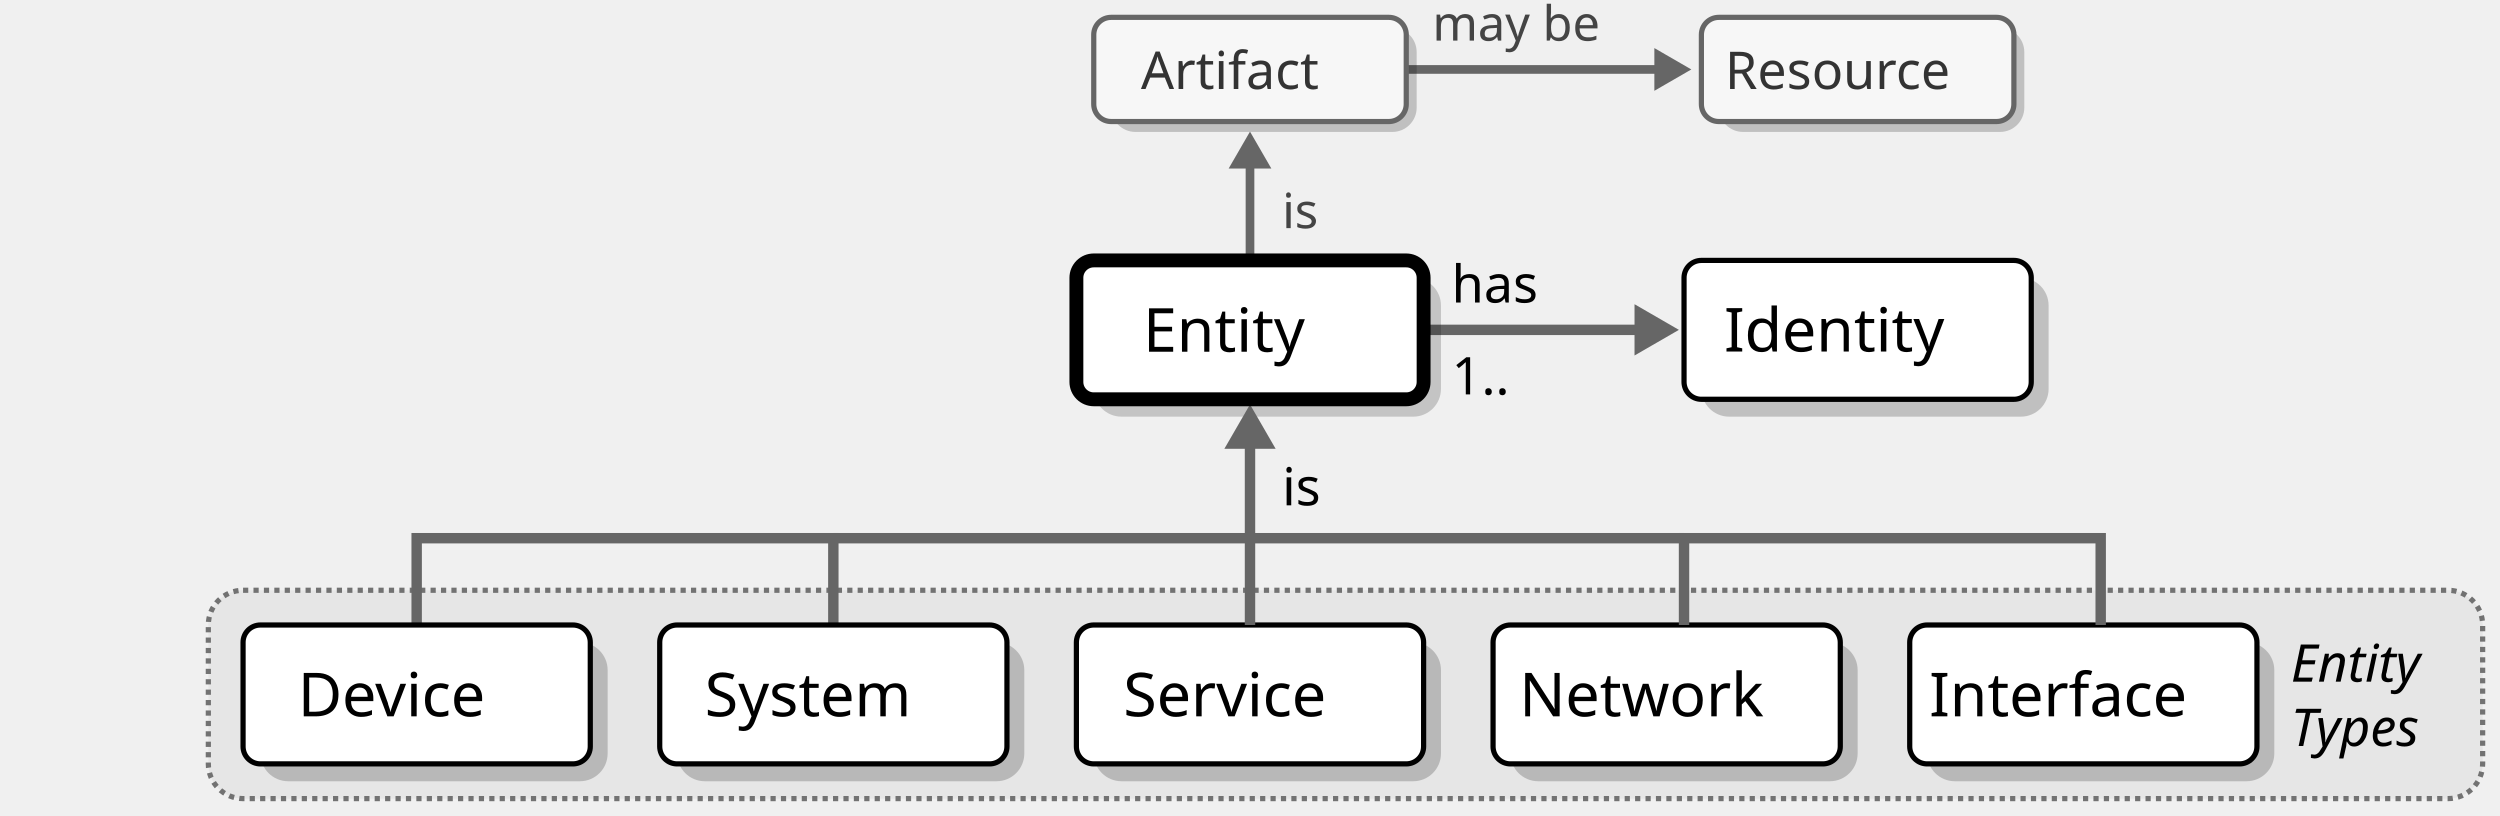
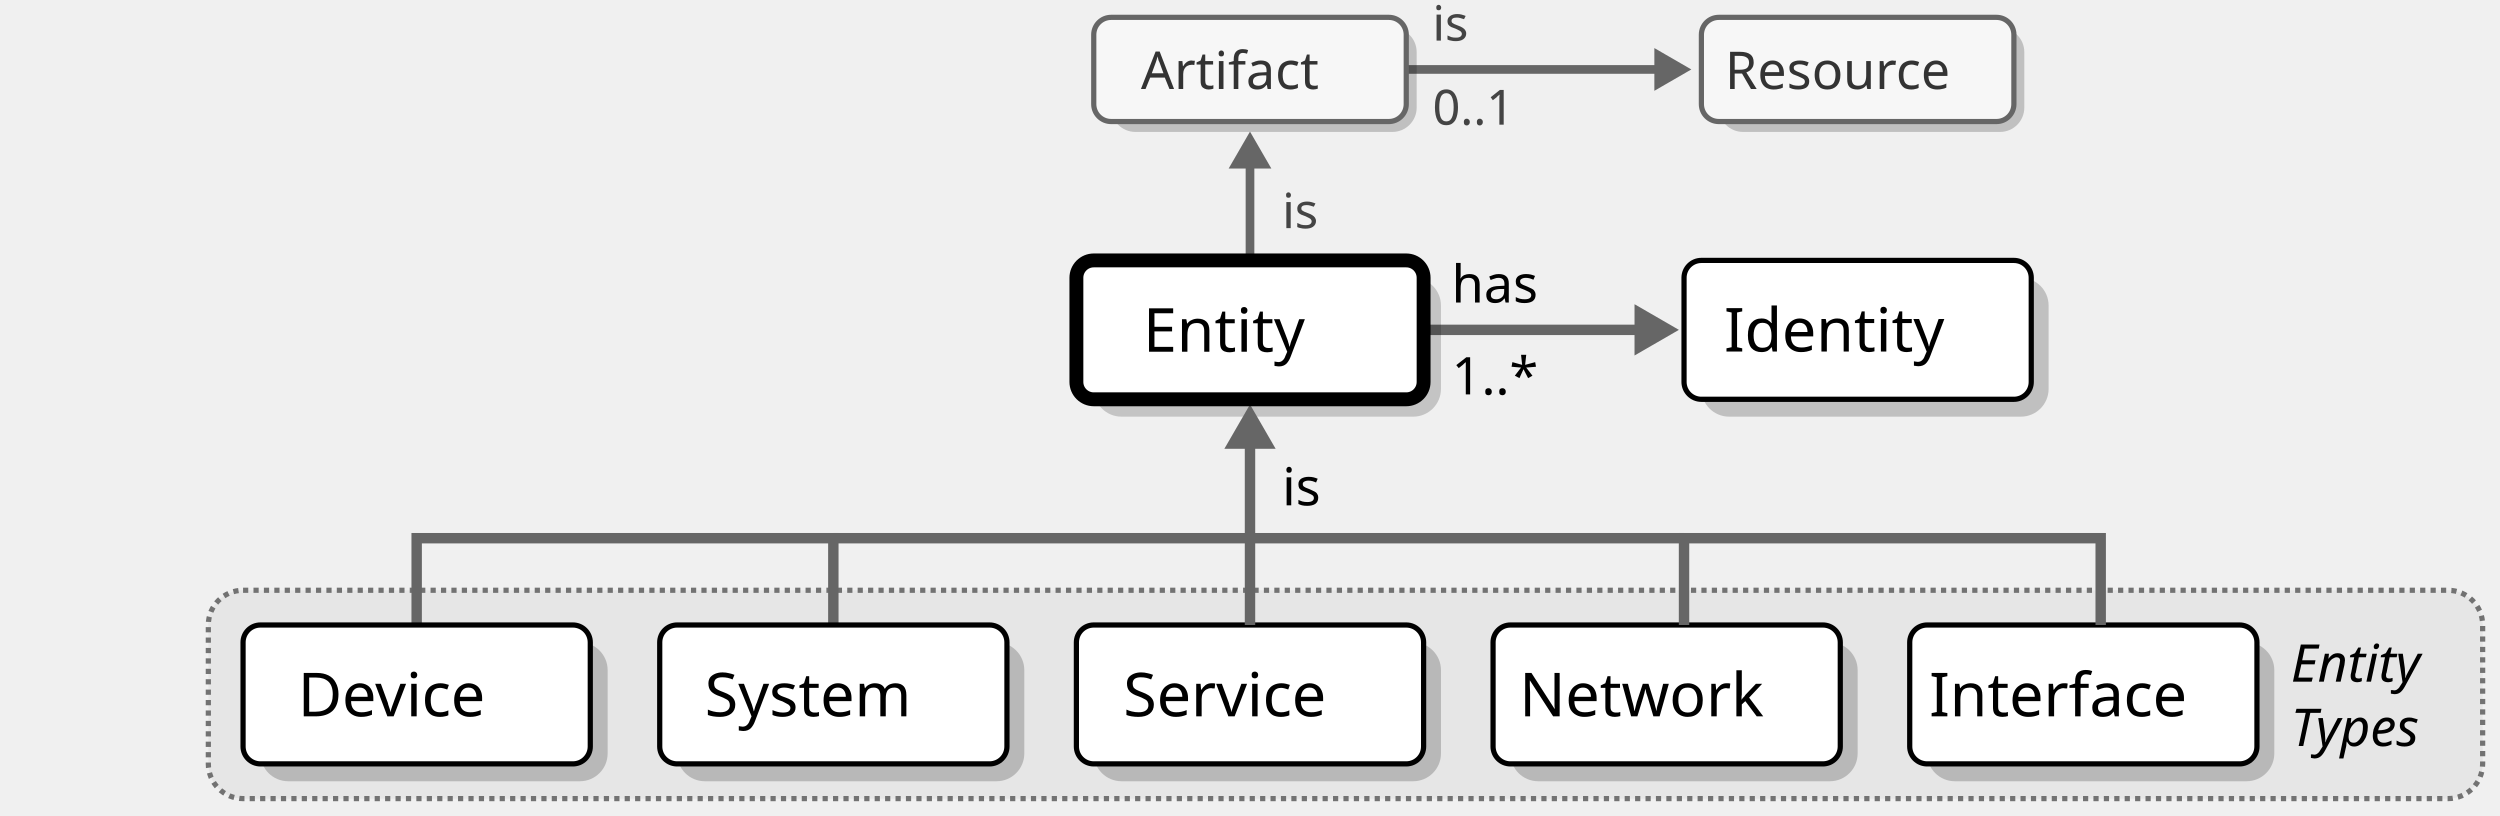
<svg xmlns="http://www.w3.org/2000/svg" xmlns:xlink="http://www.w3.org/1999/xlink" width="144mm" height="47mm" version="1.1" viewBox="0 0 144 47" id="svg926">
  <defs id="defs827">
    <marker id="b" overflow="visible" orient="auto">
      <path transform="scale(0.4)" d="M 5.77,0 -2.88,5 V -5 Z" fill="context-stroke" fill-rule="evenodd" stroke="context-stroke" stroke-width="1pt" id="path824" />
    </marker>
  </defs>
  <rect id="rect1309" x="12" y="34" width="131" height="12" rx="2" fill="none" opacity="0.913" stroke="#000000" stroke-linejoin="round" stroke-width="0.333" style="fill:#e5e5e5;fill-opacity:1;stroke:#666666;stroke-width:0.3;stroke-miterlimit:4;stroke-dasharray:0.3, 0.3;stroke-dashoffset:0;stroke-opacity:1" />
  <path d="m 81,4 h 15" marker-end="url(#b)" id="path829" style="fill:none;stroke:#666666;stroke-width:0.5;stroke-miterlimit:4;stroke-dasharray:none;stroke-opacity:1" />
  <use x="0" y="0" xlink:href="#g2499" id="use2581" transform="translate(-35)" width="100%" height="100%" />
  <g id="g2499" transform="translate(1.000088)">
    <rect id="rect2153" x="98" y="1.6" width="17.6" height="6" rx="1.4" fill="none" opacity="0.913" stroke="#000000" stroke-linejoin="round" stroke-width="0.333" style="opacity:1;fill:#000000;fill-opacity:0.2;stroke:none;stroke-width:0.297;stroke-miterlimit:4;stroke-dasharray:none;stroke-opacity:1" />
    <rect id="rect3080" x="97" y="1" width="18" height="6" rx="1" fill="none" opacity="0.913" stroke="#000000" stroke-linejoin="round" stroke-width="0.333" style="opacity:1;fill:#f7f7f7;fill-opacity:1;stroke:#666666;stroke-width:0.3;stroke-miterlimit:4;stroke-dasharray:none;stroke-opacity:1" />
  </g>
  <text x="73.86" y="29.105" font-family="sans-serif" font-size="3px" stroke-width="0.265" style="line-height:1.25" xml:space="preserve" id="text916">
    <tspan x="73.86" y="29.105" stroke-width="0.265" id="tspan914">is</tspan>
  </text>
  <path style="fill:none;stroke:#666666;stroke-width:0.6;stroke-linecap:butt;stroke-linejoin:miter;stroke-miterlimit:4;stroke-dasharray:none;stroke-opacity:1" d="m 24,36 v -5 h 24 v 5" id="path2706" />
  <path style="fill:none;stroke:#666666;stroke-width:0.6;stroke-linecap:butt;stroke-linejoin:miter;stroke-miterlimit:4;stroke-dasharray:none;stroke-opacity:1" d="M 48,31 H 97" id="use3744" />
  <path d="M 82,19 H 95" fill="none" marker-end="url(#b)" stroke="#666666" stroke-width=".667" id="path888" style="stroke-width:0.6;stroke-miterlimit:4;stroke-dasharray:none" />
  <rect id="rect879-3" x="63" y="16" width="20" height="8" rx="1.6" fill="none" opacity="0.913" stroke="#000000" stroke-linejoin="round" stroke-width="0.333" style="fill:#000000;fill-opacity:0.2;stroke:none;stroke-width:0.3;stroke-miterlimit:4;stroke-dasharray:none" />
  <use x="0" y="0" xlink:href="#g1309" id="use1799" transform="translate(13,21)" width="100%" height="100%" />
  <use x="0" y="0" xlink:href="#g1309" id="use1797" transform="translate(-11,21)" width="100%" height="100%" />
  <use x="0" y="0" xlink:href="#g1309" id="use1795" transform="translate(-35,21)" width="100%" height="100%" />
  <use x="0" y="0" xlink:href="#g1309" id="use1793" transform="translate(-59,21)" width="100%" height="100%" />
  <use x="0" y="0" xlink:href="#g1309" id="use1791" transform="translate(-83,21)" width="100%" height="100%" />
  <path d="m 72,36 v -11" marker-end="url(#b)" id="path831" style="fill:none;stroke:#666666;stroke-width:0.6;stroke-miterlimit:4;stroke-dasharray:none" />
  <path d="M 72,15 V 9" marker-end="url(#b)" id="path841" style="fill:none;stroke:#666666;stroke-width:0.5;stroke-miterlimit:4;stroke-dasharray:none;stroke-opacity:1" />
  <text x="72.015" y="5.124" style="font-size:3px;line-height:1.25;font-family:sans-serif;stroke-width:0.265" xml:space="preserve" id="text847">
    <tspan x="72.015" y="5.124" font-size="3.5px" stroke-width="0.265" text-align="center" text-anchor="middle" id="tspan845" style="font-size:3px;fill:#333333;fill-opacity:1">Artifact</tspan>
  </text>
  <text x="107.015" y="5.124" style="font-size:3px;line-height:1.25;font-family:sans-serif;fill:#333333;fill-opacity:1;stroke-width:0.265" xml:space="preserve" id="text851">
    <tspan x="107.015" y="5.124" font-size="3.5px" stroke-width="0.265" text-align="center" text-anchor="middle" id="tspan849" style="font-size:3px;fill:#333333;fill-opacity:1">Resource</tspan>
  </text>
  <rect x="62" y="15" width="20" height="8" rx="1" fill="none" opacity=".913" stroke="#000000" stroke-linejoin="round" stroke-width=".667" id="rect924" style="opacity:1;fill:#ffffff;fill-opacity:1;stroke-width:0.8;stroke-miterlimit:4;stroke-dasharray:none" />
  <text x="71.866" y="20.262" style="font-size:3.5px;line-height:1.25;font-family:sans-serif;stroke-width:0.265" xml:space="preserve" id="text855">
    <tspan x="71.866" y="20.262" font-size="3.5px" stroke-width="0.265" text-align="center" text-anchor="middle" id="tspan853">Entity</tspan>
  </text>
  <g id="g1309" transform="translate(1.000088)">
    <rect id="rect879" x="97" y="16" width="20" height="8" rx="1.6" fill="none" opacity="0.913" stroke="#000000" stroke-linejoin="round" stroke-width="0.333" style="opacity:1;fill:#000000;fill-opacity:0.2;stroke:none;stroke-width:0.3;stroke-miterlimit:4;stroke-dasharray:none" />
    <rect id="a" x="96" y="15" width="20" height="8" rx="1" fill="none" opacity="0.913" stroke="#000000" stroke-linejoin="round" stroke-width="0.333" style="opacity:1;fill:#ffffff;fill-opacity:1;stroke-width:0.3;stroke-miterlimit:4;stroke-dasharray:none" />
  </g>
  <text x="73.86" y="13.143" font-size="3px" stroke-width="0.265" style="font-size:2.8px;line-height:1.25;font-family:sans-serif" xml:space="preserve" id="text870">
    <tspan x="73.86" y="13.143" stroke-width="0.265" id="tspan868" style="font-size:2.8px;fill:#444444;fill-opacity:1">is</tspan>
  </text>
  <text x="82.51" y="2.342" font-size="3px" stroke-width="0.265" style="font-size:2.8px;line-height:1.25;font-family:sans-serif" xml:space="preserve" id="text874">
-     <tspan x="82.51" y="2.342" stroke-width="0.265" id="tspan872" style="font-size:2.8px;fill:#444444;fill-opacity:1">may be</tspan>
+     <tspan x="82.51" y="2.342" stroke-width="0.265" id="tspan872" style="font-size:2.8px;fill:#444444;fill-opacity:1">is</tspan>
  </text>
  <text x="107.015" y="20.249" font-size="3.5px" stroke-width="0.265" style="line-height:1.25;font-family:sans-serif" xml:space="preserve" id="text878">
    <tspan x="107.015" y="20.249" font-size="3.5px" stroke-width="0.265" text-align="center" text-anchor="middle" id="tspan876">Identity</tspan>
  </text>
  <text x="83.616" y="17.425" font-family="sans-serif" font-size="3px" stroke-width="0.265" style="line-height:1.25" xml:space="preserve" id="text886">
    <tspan x="83.616" y="17.425" stroke-width="0.265" id="tspan884">has</tspan>
  </text>
  <text x="47.915" y="41.259" font-family="sans-serif" font-size="3.5px" stroke-width="0.265" style="line-height:1.25" xml:space="preserve" id="text892">
    <tspan x="47.915" y="41.259" font-size="3.5px" stroke-width="0.265" text-align="center" text-anchor="middle" id="tspan890">System</tspan>
  </text>
  <text x="95.915" y="41.259" font-family="sans-serif" font-size="3.5px" stroke-width="0.265" style="line-height:1.25" xml:space="preserve" id="text898">
    <tspan x="95.915" y="41.259" font-size="3.5px" stroke-width="0.265" text-align="center" text-anchor="middle" id="tspan896">Network</tspan>
  </text>
  <text x="119.915" y="41.259" font-family="sans-serif" font-size="3.5px" stroke-width="0.265" style="line-height:1.25" xml:space="preserve" id="text904">
    <tspan x="119.915" y="41.259" font-size="3.5px" stroke-width="0.265" text-align="center" text-anchor="middle" id="tspan902">Interface</tspan>
  </text>
  <text x="23.915" y="41.259" font-family="sans-serif" font-size="3.5px" stroke-width="0.265" style="line-height:1.25" xml:space="preserve" id="text910">
    <tspan x="23.915" y="41.259" font-size="3.5px" stroke-width="0.265" text-align="center" text-anchor="middle" id="tspan908">Device</tspan>
  </text>
  <text x="83.616" y="22.717" font-family="sans-serif" font-size="3px" stroke-width="0.265" style="line-height:1.25" xml:space="preserve" id="text922">
-     <tspan x="83.616" y="22.717" stroke-width="0.265" id="tspan920">1..</tspan>
+     <tspan x="83.616" y="22.717" stroke-width="0.265" id="tspan920">1..*</tspan>
  </text>
  <text x="71.915" y="41.259" font-family="sans-serif" font-size="3.5px" stroke-width="0.265" style="line-height:1.25" xml:space="preserve" id="text1965">
    <tspan x="71.915" y="41.259" font-size="3.5px" stroke-width="0.265" text-align="center" text-anchor="middle" id="tspan1963">Service</tspan>
  </text>
  <use x="0" y="0" xlink:href="#path2706" id="use5757" transform="translate(73)" width="100%" height="100%" />
  <text x="131.951" y="39.266" style="font-size:3px;line-height:1.25;font-family:sans-serif;stroke-width:0.265" xml:space="preserve" id="text1335">
    <tspan x="131.951" y="39.266" stroke-width="0.265" id="tspan1333" style="font-style:italic;font-variant:normal;font-weight:normal;font-stretch:normal;font-family:sans-serif;-inkscape-font-specification:'sans-serif Italic'">Entity</tspan>
  </text>
  <text x="131.951" y="42.97" style="font-size:3px;line-height:1.25;font-family:sans-serif;stroke-width:0.265" xml:space="preserve" id="text3366">
    <tspan x="131.951" y="42.97" stroke-width="0.265" id="tspan3364" style="font-style:italic;font-variant:normal;font-weight:normal;font-stretch:normal;font-family:sans-serif;-inkscape-font-specification:'sans-serif Italic'">Types</tspan>
  </text>
+   <text x="82.51" y="7.179" font-size="3px" stroke-width="0.265" style="font-size:2.8px;line-height:1.25;font-family:sans-serif" xml:space="preserve" id="text2279">
+     <tspan x="82.51" y="7.179" stroke-width="0.265" id="tspan2277" style="font-size:2.8px;fill:#444444;fill-opacity:1">0..1</tspan>
+   </text>
</svg>
